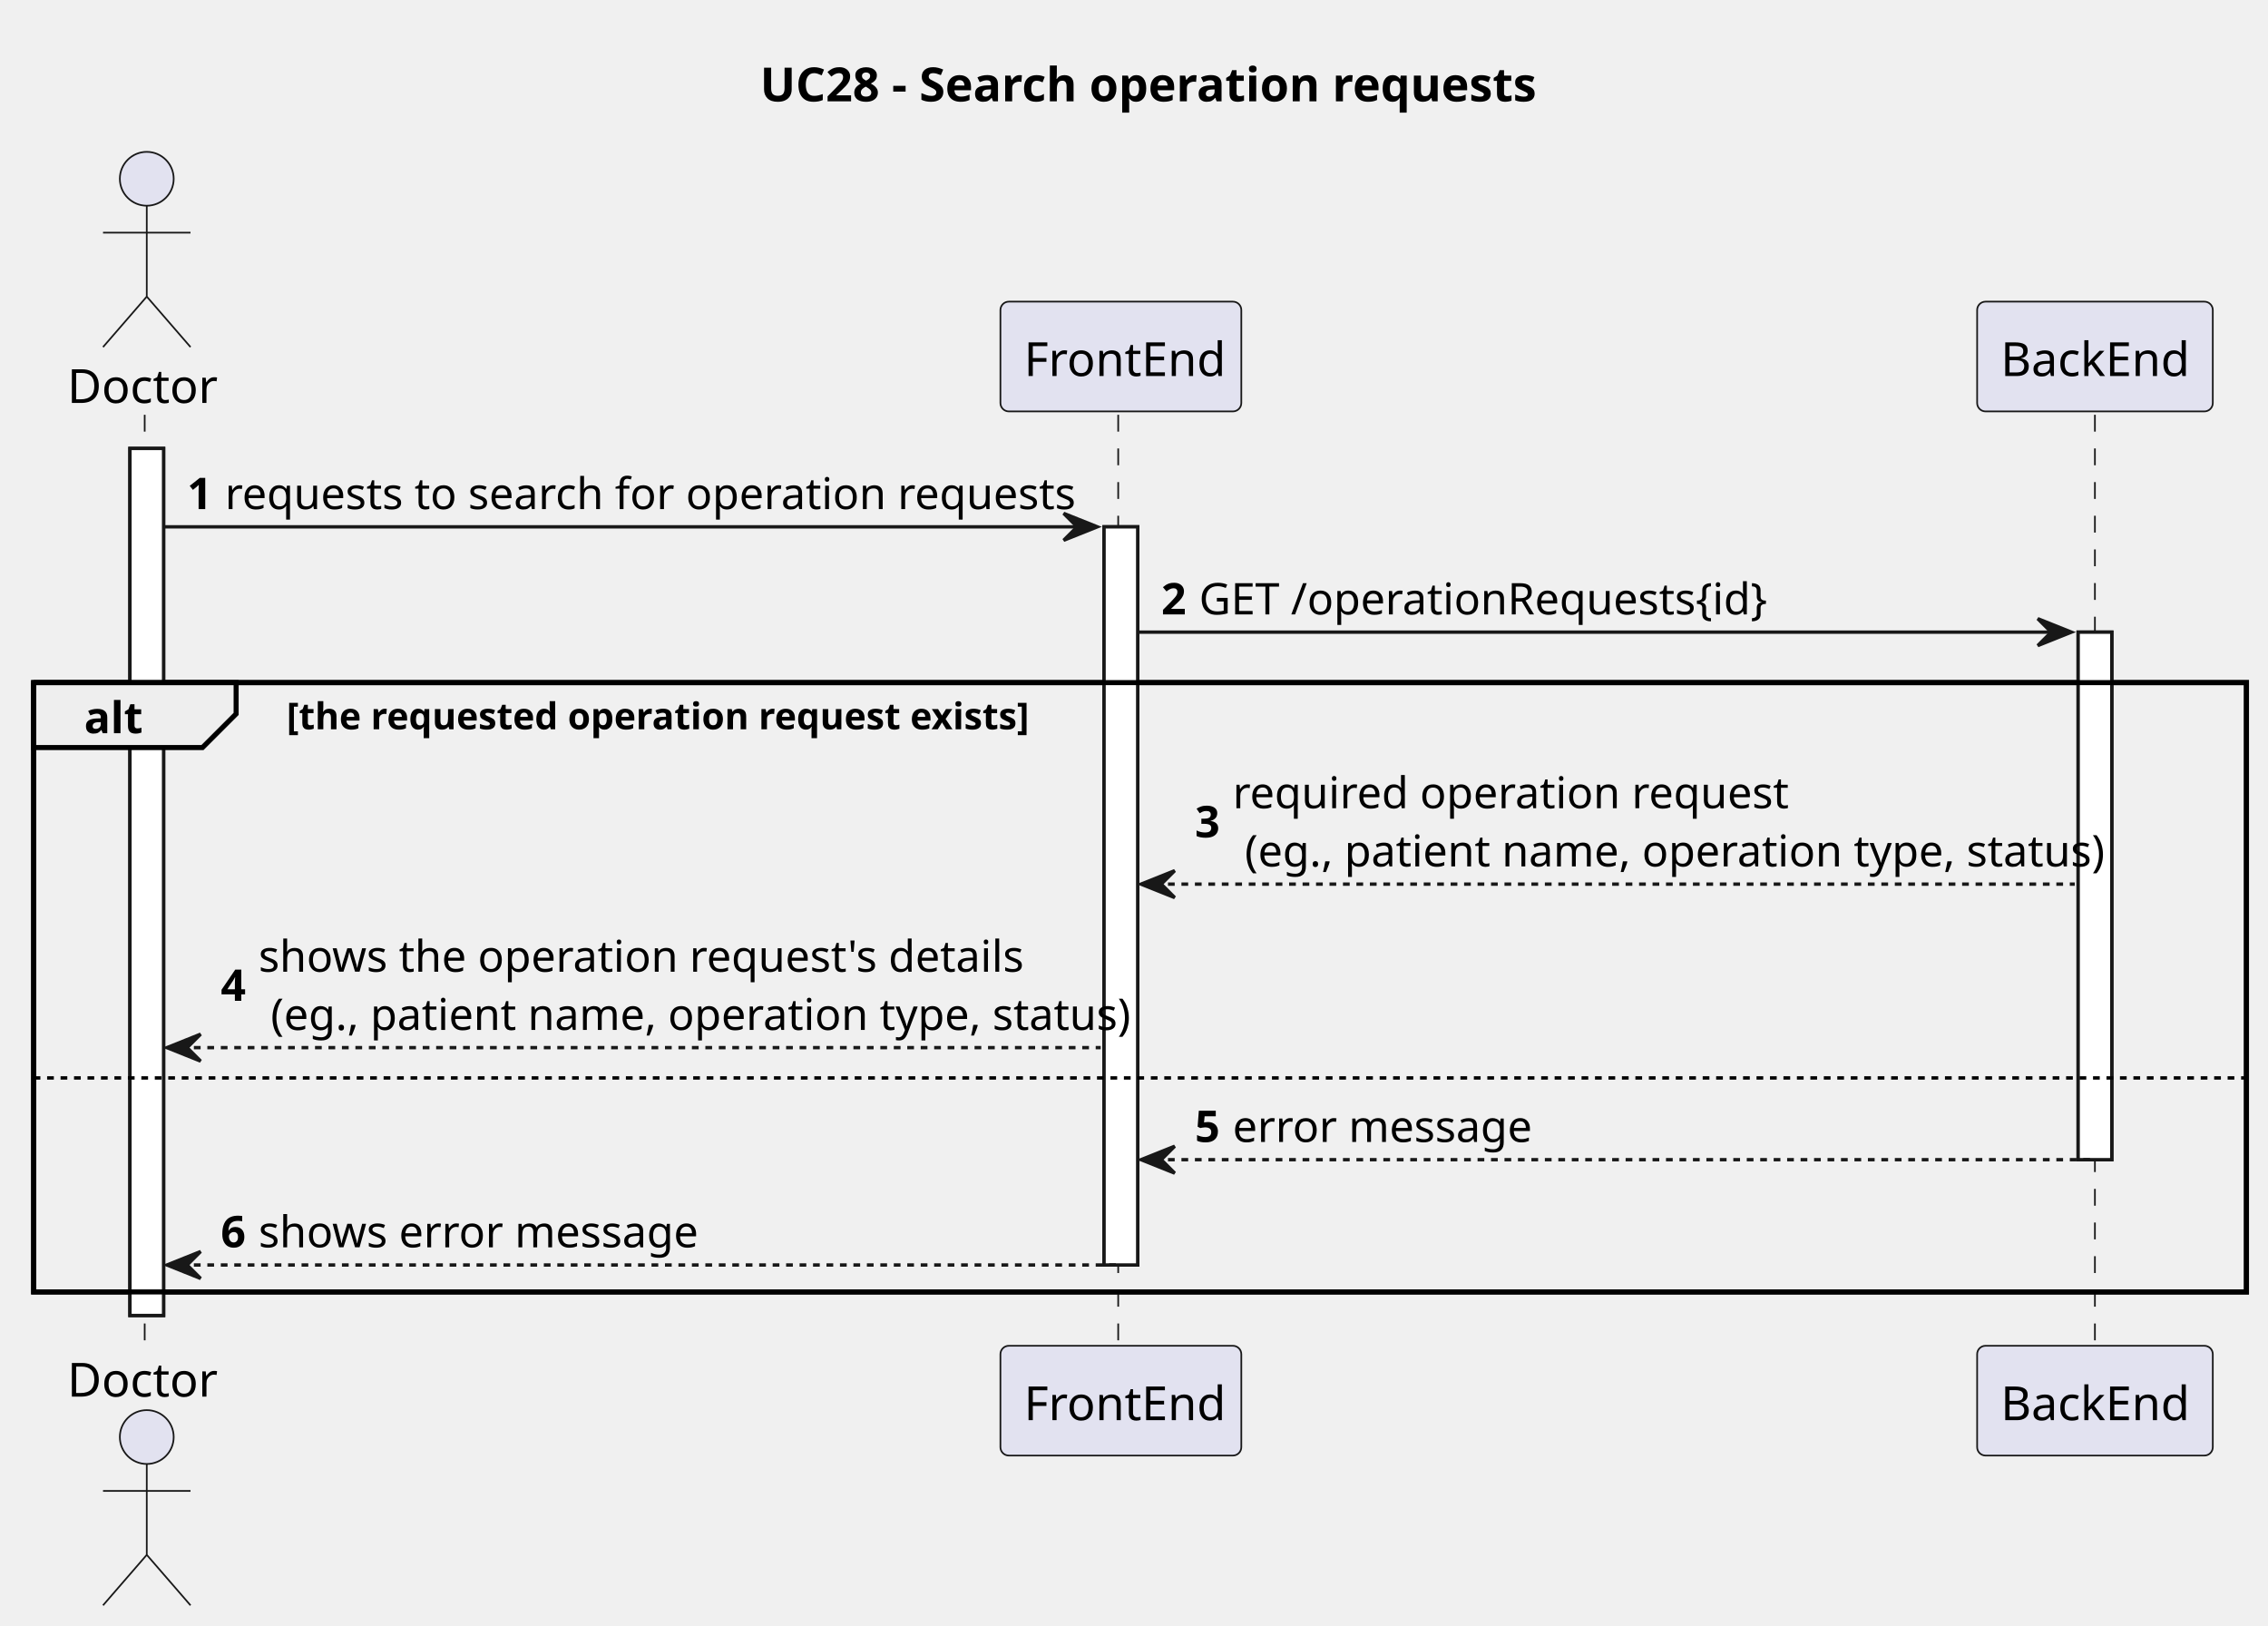
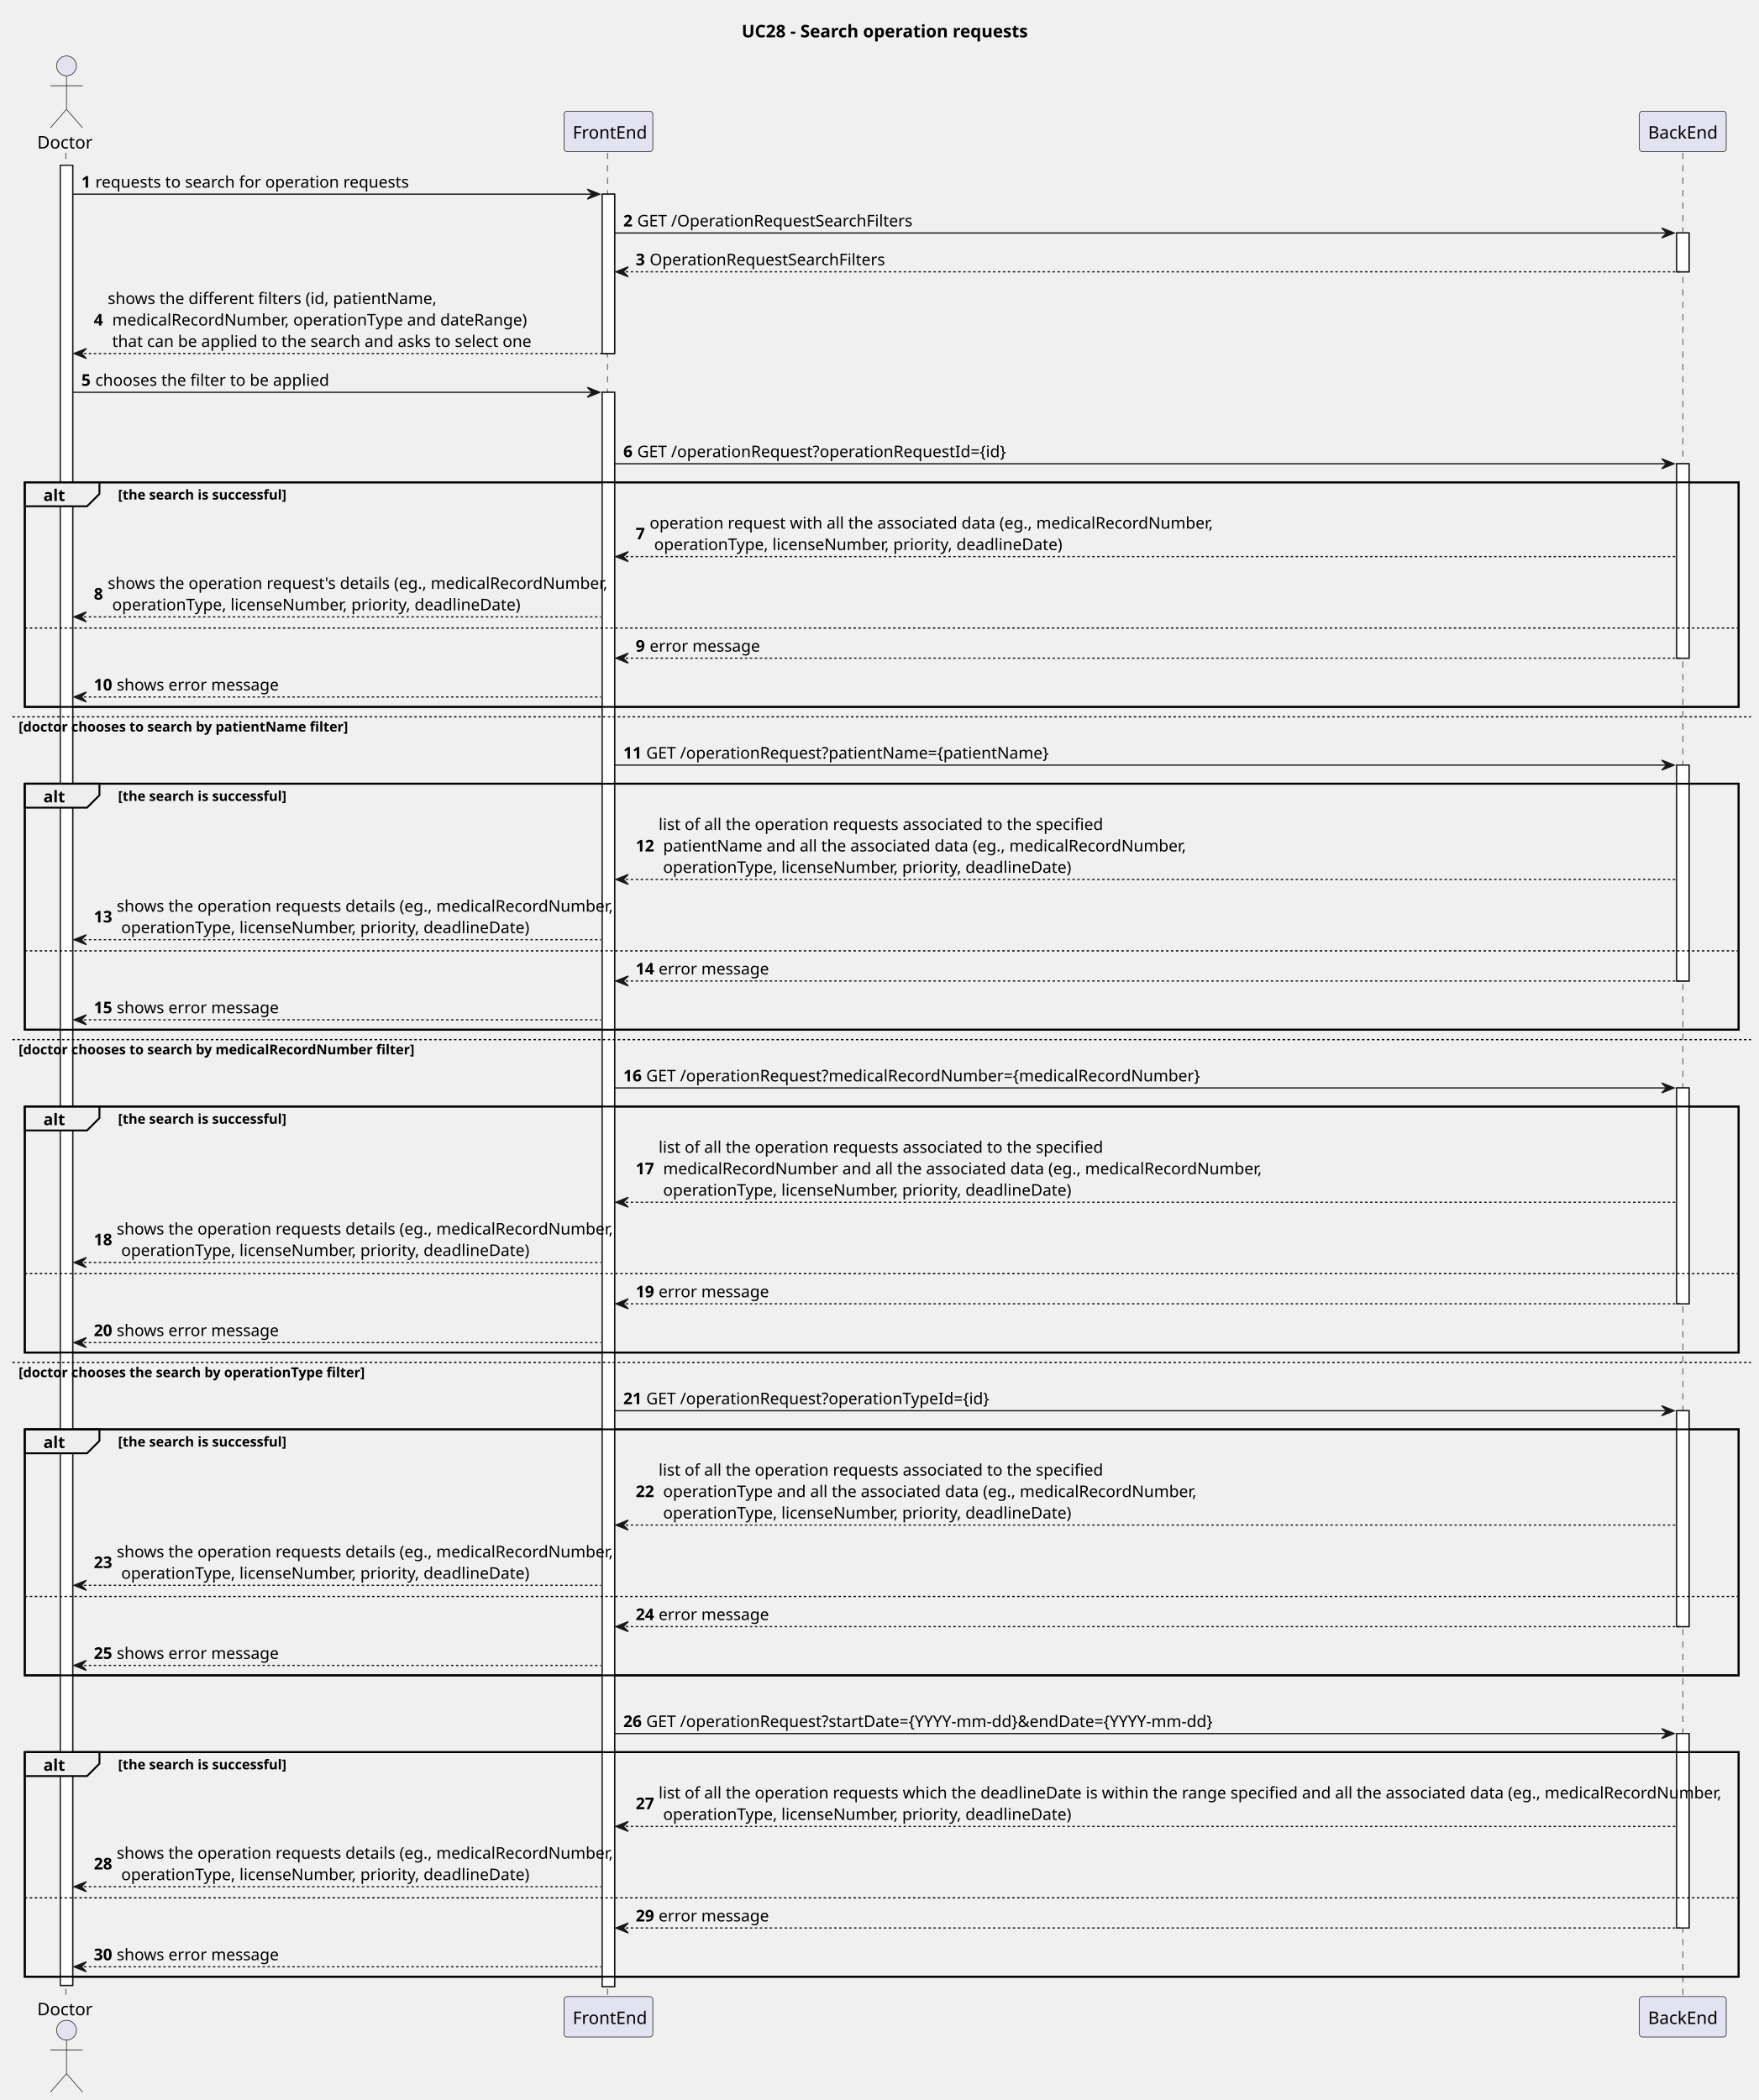
- <svg xmlns="http://www.w3.org/2000/svg" contentStyleType="text/css" height="483px" preserveAspectRatio="none" style="width:674px;height:483px;background:#FFFFFF;" version="1.1" viewBox="0 0 674 483" width="674px" zoomAndPan="magnify">
+ <svg xmlns="http://www.w3.org/2000/svg" contentStyleType="text/css" height="1693px" preserveAspectRatio="none" style="width:1418px;height:1693px;background:#FFFFFF;" version="1.1" viewBox="0 0 1418 1693" width="1418px" zoomAndPan="magnify">
  <defs />
  <g>
-     <text fill="#000000" font-family="sans-serif" font-size="14" font-weight="bold" lengthAdjust="spacing" textLength="224.848" x="225.875" y="30.107">UC28 - Search operation requests</text>
-     <rect fill="#FFFFFF" height="257.619" style="stroke:#181818;stroke-width:1.0;" width="10" x="38.617" y="133.242" />
-     <rect fill="#FFFFFF" height="219.328" style="stroke:#181818;stroke-width:1.0;" width="10" x="328.099" y="156.533" />
-     <rect fill="#FFFFFF" height="156.746" style="stroke:#181818;stroke-width:1.0;" width="10" x="617.58" y="187.824" />
-     <rect fill="none" height="181.037" style="stroke:#000000;stroke-width:1.5;" width="657.597" x="10" y="202.824" />
-     <line style="stroke:#181818;stroke-width:0.5;stroke-dasharray:5.0,5.0;" x1="43" x2="43" y1="123.242" y2="400.861" />
-     <line style="stroke:#181818;stroke-width:0.5;stroke-dasharray:5.0,5.0;" x1="332.306" x2="332.306" y1="123.242" y2="400.861" />
-     <line style="stroke:#181818;stroke-width:0.5;stroke-dasharray:5.0,5.0;" x1="622.563" x2="622.563" y1="123.242" y2="400.861" />
-     <text fill="#000000" font-family="sans-serif" font-size="14" lengthAdjust="spacing" textLength="41.234" x="20" y="119.728">Doctor</text>
-     <ellipse cx="43.617" cy="53.121" fill="#E2E2F0" rx="8" ry="8" style="stroke:#181818;stroke-width:0.5;" />
-     <path d="M43.617,61.121 L43.617,88.121 M30.617,69.121 L56.617,69.121 M43.617,88.121 L30.617,103.121 M43.617,88.121 L56.617,103.121 " fill="none" style="stroke:#181818;stroke-width:0.5;" />
-     <text fill="#000000" font-family="sans-serif" font-size="14" lengthAdjust="spacing" textLength="41.234" x="20" y="414.969">Doctor</text>
-     <ellipse cx="43.617" cy="426.982" fill="#E2E2F0" rx="8" ry="8" style="stroke:#181818;stroke-width:0.5;" />
-     <path d="M43.617,434.982 L43.617,461.982 M30.617,442.982 L56.617,442.982 M43.617,461.982 L30.617,476.982 M43.617,461.982 L56.617,476.982 " fill="none" style="stroke:#181818;stroke-width:0.5;" />
-     <rect fill="#E2E2F0" height="32.621" rx="2.5" ry="2.5" style="stroke:#181818;stroke-width:0.5;" width="71.586" x="297.306" y="89.621" />
-     <text fill="#000000" font-family="sans-serif" font-size="14" lengthAdjust="spacing" textLength="57.586" x="304.306" y="111.728">FrontEnd</text>
-     <rect fill="#E2E2F0" height="32.621" rx="2.5" ry="2.5" style="stroke:#181818;stroke-width:0.5;" width="71.586" x="297.306" y="399.861" />
-     <text fill="#000000" font-family="sans-serif" font-size="14" lengthAdjust="spacing" textLength="57.586" x="304.306" y="421.969">FrontEnd</text>
-     <rect fill="#E2E2F0" height="32.621" rx="2.5" ry="2.5" style="stroke:#181818;stroke-width:0.5;" width="70.034" x="587.563" y="89.621" />
-     <text fill="#000000" font-family="sans-serif" font-size="14" lengthAdjust="spacing" textLength="56.034" x="594.563" y="111.728">BackEnd</text>
-     <rect fill="#E2E2F0" height="32.621" rx="2.5" ry="2.5" style="stroke:#181818;stroke-width:0.5;" width="70.034" x="587.563" y="399.861" />
-     <text fill="#000000" font-family="sans-serif" font-size="14" lengthAdjust="spacing" textLength="56.034" x="594.563" y="421.969">BackEnd</text>
-     <rect fill="#FFFFFF" height="257.619" style="stroke:#181818;stroke-width:1.0;" width="10" x="38.617" y="133.242" />
-     <rect fill="#FFFFFF" height="219.328" style="stroke:#181818;stroke-width:1.0;" width="10" x="328.099" y="156.533" />
-     <rect fill="#FFFFFF" height="156.746" style="stroke:#181818;stroke-width:1.0;" width="10" x="617.58" y="187.824" />
-     <polygon fill="#181818" points="316.099,152.533,326.099,156.533,316.099,160.533,320.099,156.533" style="stroke:#181818;stroke-width:1.0;" />
-     <line style="stroke:#181818;stroke-width:1.0;" x1="48.617" x2="322.099" y1="156.533" y2="156.533" />
-     <text fill="#000000" font-family="sans-serif" font-size="13" font-weight="bold" lengthAdjust="spacing" textLength="7.23" x="55.617" y="151.27">1</text>
-     <text fill="#000000" font-family="sans-serif" font-size="13" lengthAdjust="spacing" textLength="237.022" x="66.847" y="151.27">requests to search for operation requests</text>
-     <polygon fill="#181818" points="605.58,183.824,615.58,187.824,605.58,191.824,609.58,187.824" style="stroke:#181818;stroke-width:1.0;" />
-     <line style="stroke:#181818;stroke-width:1.0;" x1="338.099" x2="611.58" y1="187.824" y2="187.824" />
-     <text fill="#000000" font-family="sans-serif" font-size="13" font-weight="bold" lengthAdjust="spacing" textLength="7.23" x="345.099" y="182.561">2</text>
-     <text fill="#000000" font-family="sans-serif" font-size="13" lengthAdjust="spacing" textLength="161.878" x="356.329" y="182.561">GET /operationRequests{id}</text>
-     <path d="M10,202.824 L70.171,202.824 L70.171,212.115 L60.171,222.115 L10,222.115 L10,202.824 " fill="#EEEEEE" style="stroke:#000000;stroke-width:1.5;" />
-     <rect fill="none" height="181.037" style="stroke:#000000;stroke-width:1.5;" width="657.597" x="10" y="202.824" />
-     <text fill="#000000" font-family="sans-serif" font-size="13" font-weight="bold" lengthAdjust="spacing" textLength="15.171" x="25" y="217.852">alt</text>
-     <text fill="#000000" font-family="sans-serif" font-size="11" font-weight="bold" lengthAdjust="spacing" textLength="209.661" x="85.171" y="216.694">[the requested operation request exists]</text>
-     <polygon fill="#181818" points="349.099,258.697,339.099,262.697,349.099,266.697,345.099,262.697" style="stroke:#181818;stroke-width:1.0;" />
-     <line style="stroke:#181818;stroke-width:1.0;stroke-dasharray:2.0,2.0;" x1="343.099" x2="616.58" y1="262.697" y2="262.697" />
-     <text fill="#000000" font-family="sans-serif" font-size="13" font-weight="bold" lengthAdjust="spacing" textLength="7.23" x="355.099" y="248.789">3</text>
-     <text fill="#000000" font-family="sans-serif" font-size="13" lengthAdjust="spacing" textLength="152.49" x="366.329" y="240.144">required operation request</text>
-     <text fill="#000000" font-family="sans-serif" font-size="13" lengthAdjust="spacing" textLength="240.64" x="369.94" y="257.435">(eg., patient name, operation type, status)</text>
-     <polygon fill="#181818" points="59.617,307.279,49.617,311.279,59.617,315.279,55.617,311.279" style="stroke:#181818;stroke-width:1.0;" />
-     <line style="stroke:#181818;stroke-width:1.0;stroke-dasharray:2.0,2.0;" x1="53.617" x2="327.099" y1="311.279" y2="311.279" />
-     <text fill="#000000" font-family="sans-serif" font-size="13" font-weight="bold" lengthAdjust="spacing" textLength="7.23" x="65.617" y="297.371">4</text>
-     <text fill="#000000" font-family="sans-serif" font-size="13" lengthAdjust="spacing" textLength="213.497" x="76.847" y="288.726">shows the operation request's details</text>
-     <text fill="#000000" font-family="sans-serif" font-size="13" lengthAdjust="spacing" textLength="240.64" x="80.459" y="306.017">(eg., patient name, operation type, status)</text>
-     <line style="stroke:#000000;stroke-width:1.0;stroke-dasharray:2.0,2.0;" x1="10" x2="667.597" y1="320.279" y2="320.279" />
-     <polygon fill="#181818" points="349.099,340.57,339.099,344.57,349.099,348.57,345.099,344.57" style="stroke:#181818;stroke-width:1.0;" />
-     <line style="stroke:#181818;stroke-width:1.0;stroke-dasharray:2.0,2.0;" x1="343.099" x2="621.58" y1="344.57" y2="344.57" />
-     <text fill="#000000" font-family="sans-serif" font-size="13" font-weight="bold" lengthAdjust="spacing" textLength="7.23" x="355.099" y="339.308">5</text>
-     <text fill="#000000" font-family="sans-serif" font-size="13" lengthAdjust="spacing" textLength="83.808" x="366.329" y="339.308">error message</text>
-     <polygon fill="#181818" points="59.617,371.861,49.617,375.861,59.617,379.861,55.617,375.861" style="stroke:#181818;stroke-width:1.0;" />
-     <line style="stroke:#181818;stroke-width:1.0;stroke-dasharray:2.0,2.0;" x1="53.617" x2="332.099" y1="375.861" y2="375.861" />
-     <text fill="#000000" font-family="sans-serif" font-size="13" font-weight="bold" lengthAdjust="spacing" textLength="7.23" x="65.617" y="370.599">6</text>
-     <text fill="#000000" font-family="sans-serif" font-size="13" lengthAdjust="spacing" textLength="124.268" x="76.847" y="370.599">shows error message</text>
+     <text fill="#000000" font-family="sans-serif" font-size="14" font-weight="bold" lengthAdjust="spacing" textLength="224.848" x="597.904" y="30.107">UC28 - Search operation requests</text>
+     <rect fill="#FFFFFF" height="1467.365" style="stroke:#181818;stroke-width:1.0;" width="10" x="48.617" y="133.242" />
+     <rect fill="#FFFFFF" height="128.455" style="stroke:#181818;stroke-width:1.0;" width="10" x="485.491" y="156.533" />
+     <rect fill="#FFFFFF" height="1285.328" style="stroke:#181818;stroke-width:1.0;" width="10" x="485.491" y="316.279" />
+     <rect fill="#FFFFFF" height="31.291" style="stroke:#181818;stroke-width:1.0;" width="10" x="1351.638" y="187.824" />
+     <rect fill="#FFFFFF" height="156.746" style="stroke:#181818;stroke-width:1.0;" width="10" x="1351.638" y="373.861" />
+     <rect fill="#FFFFFF" height="174.037" style="stroke:#181818;stroke-width:1.0;" width="10" x="1351.638" y="616.82" />
+     <rect fill="#FFFFFF" height="174.037" style="stroke:#181818;stroke-width:1.0;" width="10" x="1351.638" y="877.07" />
+     <rect fill="#FFFFFF" height="174.037" style="stroke:#181818;stroke-width:1.0;" width="10" x="1351.638" y="1137.32" />
+     <rect fill="#FFFFFF" height="156.746" style="stroke:#181818;stroke-width:1.0;" width="10" x="1351.638" y="1397.57" />
+     <rect fill="none" height="181.037" style="stroke:#000000;stroke-width:1.5;" width="1381.655" x="20" y="388.861" />
+     <rect fill="none" height="198.328" style="stroke:#000000;stroke-width:1.5;" width="1381.655" x="20" y="631.82" />
+     <rect fill="none" height="198.328" style="stroke:#000000;stroke-width:1.5;" width="1381.655" x="20" y="892.07" />
+     <rect fill="none" height="198.328" style="stroke:#000000;stroke-width:1.5;" width="1381.655" x="20" y="1152.32" />
+     <rect fill="none" height="181.037" style="stroke:#000000;stroke-width:1.5;" width="1381.655" x="20" y="1412.57" />
+     <line style="stroke:#181818;stroke-width:0.5;stroke-dasharray:5.0,5.0;" x1="53" x2="53" y1="123.242" y2="1610.607" />
+     <line style="stroke:#181818;stroke-width:0.5;stroke-dasharray:5.0,5.0;" x1="489.698" x2="489.698" y1="123.242" y2="1610.607" />
+     <line style="stroke:#181818;stroke-width:0.5;stroke-dasharray:5.0,5.0;" x1="1356.621" x2="1356.621" y1="123.242" y2="1610.607" />
+     <text fill="#000000" font-family="sans-serif" font-size="14" lengthAdjust="spacing" textLength="41.234" x="30" y="119.728">Doctor</text>
+     <ellipse cx="53.617" cy="53.121" fill="#E2E2F0" rx="8" ry="8" style="stroke:#181818;stroke-width:0.5;" />
+     <path d="M53.617,61.121 L53.617,88.121 M40.617,69.121 L66.617,69.121 M53.617,88.121 L40.617,103.121 M53.617,88.121 L66.617,103.121 " fill="none" style="stroke:#181818;stroke-width:0.5;" />
+     <text fill="#000000" font-family="sans-serif" font-size="14" lengthAdjust="spacing" textLength="41.234" x="30" y="1624.715">Doctor</text>
+     <ellipse cx="53.617" cy="1636.728" fill="#E2E2F0" rx="8" ry="8" style="stroke:#181818;stroke-width:0.5;" />
+     <path d="M53.617,1644.728 L53.617,1671.728 M40.617,1652.728 L66.617,1652.728 M53.617,1671.728 L40.617,1686.728 M53.617,1671.728 L66.617,1686.728 " fill="none" style="stroke:#181818;stroke-width:0.5;" />
+     <rect fill="#E2E2F0" height="32.621" rx="2.5" ry="2.5" style="stroke:#181818;stroke-width:0.5;" width="71.586" x="454.698" y="89.621" />
+     <text fill="#000000" font-family="sans-serif" font-size="14" lengthAdjust="spacing" textLength="57.586" x="461.698" y="111.728">FrontEnd</text>
+     <rect fill="#E2E2F0" height="32.621" rx="2.5" ry="2.5" style="stroke:#181818;stroke-width:0.5;" width="71.586" x="454.698" y="1609.607" />
+     <text fill="#000000" font-family="sans-serif" font-size="14" lengthAdjust="spacing" textLength="57.586" x="461.698" y="1631.715">FrontEnd</text>
+     <rect fill="#E2E2F0" height="32.621" rx="2.5" ry="2.5" style="stroke:#181818;stroke-width:0.5;" width="70.034" x="1321.621" y="89.621" />
+     <text fill="#000000" font-family="sans-serif" font-size="14" lengthAdjust="spacing" textLength="56.034" x="1328.621" y="111.728">BackEnd</text>
+     <rect fill="#E2E2F0" height="32.621" rx="2.5" ry="2.5" style="stroke:#181818;stroke-width:0.5;" width="70.034" x="1321.621" y="1609.607" />
+     <text fill="#000000" font-family="sans-serif" font-size="14" lengthAdjust="spacing" textLength="56.034" x="1328.621" y="1631.715">BackEnd</text>
+     <rect fill="#FFFFFF" height="1467.365" style="stroke:#181818;stroke-width:1.0;" width="10" x="48.617" y="133.242" />
+     <rect fill="#FFFFFF" height="128.455" style="stroke:#181818;stroke-width:1.0;" width="10" x="485.491" y="156.533" />
+     <rect fill="#FFFFFF" height="1285.328" style="stroke:#181818;stroke-width:1.0;" width="10" x="485.491" y="316.279" />
+     <rect fill="#FFFFFF" height="31.291" style="stroke:#181818;stroke-width:1.0;" width="10" x="1351.638" y="187.824" />
+     <rect fill="#FFFFFF" height="156.746" style="stroke:#181818;stroke-width:1.0;" width="10" x="1351.638" y="373.861" />
+     <rect fill="#FFFFFF" height="174.037" style="stroke:#181818;stroke-width:1.0;" width="10" x="1351.638" y="616.82" />
+     <rect fill="#FFFFFF" height="174.037" style="stroke:#181818;stroke-width:1.0;" width="10" x="1351.638" y="877.07" />
+     <rect fill="#FFFFFF" height="174.037" style="stroke:#181818;stroke-width:1.0;" width="10" x="1351.638" y="1137.32" />
+     <rect fill="#FFFFFF" height="156.746" style="stroke:#181818;stroke-width:1.0;" width="10" x="1351.638" y="1397.57" />
+     <polygon fill="#181818" points="473.491,152.533,483.491,156.533,473.491,160.533,477.491,156.533" style="stroke:#181818;stroke-width:1.0;" />
+     <line style="stroke:#181818;stroke-width:1.0;" x1="58.617" x2="479.491" y1="156.533" y2="156.533" />
+     <text fill="#000000" font-family="sans-serif" font-size="13" font-weight="bold" lengthAdjust="spacing" textLength="7.23" x="65.617" y="151.27">1</text>
+     <text fill="#000000" font-family="sans-serif" font-size="13" lengthAdjust="spacing" textLength="237.022" x="76.847" y="151.27">requests to search for operation requests</text>
+     <polygon fill="#181818" points="1339.638,183.824,1349.638,187.824,1339.638,191.824,1343.638,187.824" style="stroke:#181818;stroke-width:1.0;" />
+     <line style="stroke:#181818;stroke-width:1.0;" x1="495.491" x2="1345.638" y1="187.824" y2="187.824" />
+     <text fill="#000000" font-family="sans-serif" font-size="13" font-weight="bold" lengthAdjust="spacing" textLength="7.23" x="502.491" y="182.561">2</text>
+     <text fill="#000000" font-family="sans-serif" font-size="13" lengthAdjust="spacing" textLength="216.036" x="513.721" y="182.561">GET /OperationRequestSearchFilters</text>
+     <polygon fill="#181818" points="506.491,215.115,496.491,219.115,506.491,223.115,502.491,219.115" style="stroke:#181818;stroke-width:1.0;" />
+     <line style="stroke:#181818;stroke-width:1.0;stroke-dasharray:2.0,2.0;" x1="500.491" x2="1355.638" y1="219.115" y2="219.115" />
+     <text fill="#000000" font-family="sans-serif" font-size="13" font-weight="bold" lengthAdjust="spacing" textLength="7.23" x="512.491" y="213.852">3</text>
+     <text fill="#000000" font-family="sans-serif" font-size="13" lengthAdjust="spacing" textLength="182.089" x="523.721" y="213.852">OperationRequestSearchFilters</text>
+     <polygon fill="#181818" points="69.617,280.988,59.617,284.988,69.617,288.988,65.617,284.988" style="stroke:#181818;stroke-width:1.0;" />
+     <line style="stroke:#181818;stroke-width:1.0;stroke-dasharray:2.0,2.0;" x1="63.617" x2="489.491" y1="284.988" y2="284.988" />
+     <text fill="#000000" font-family="sans-serif" font-size="13" font-weight="bold" lengthAdjust="spacing" textLength="7.23" x="75.617" y="262.435">4</text>
+     <text fill="#000000" font-family="sans-serif" font-size="13" lengthAdjust="spacing" textLength="246.391" x="86.847" y="245.144">shows the different filters (id, patientName,</text>
+     <text fill="#000000" font-family="sans-serif" font-size="13" lengthAdjust="spacing" textLength="320.125" x="90.459" y="262.435">medicalRecordNumber, operationType and dateRange)</text>
+     <text fill="#000000" font-family="sans-serif" font-size="13" lengthAdjust="spacing" textLength="321.604" x="90.459" y="279.726">that can be applied to the search and asks to select one</text>
+     <polygon fill="#181818" points="473.491,312.279,483.491,316.279,473.491,320.279,477.491,316.279" style="stroke:#181818;stroke-width:1.0;" />
+     <line style="stroke:#181818;stroke-width:1.0;" x1="58.617" x2="479.491" y1="316.279" y2="316.279" />
+     <text fill="#000000" font-family="sans-serif" font-size="13" font-weight="bold" lengthAdjust="spacing" textLength="7.23" x="65.617" y="311.017">5</text>
+     <text fill="#000000" font-family="sans-serif" font-size="13" lengthAdjust="spacing" textLength="176.338" x="76.847" y="311.017">chooses the filter to be applied</text>
+     <polygon fill="#181818" points="1339.638,369.861,1349.638,373.861,1339.638,377.861,1343.638,373.861" style="stroke:#181818;stroke-width:1.0;" />
+     <line style="stroke:#181818;stroke-width:1.0;" x1="495.491" x2="1345.638" y1="373.861" y2="373.861" />
+     <text fill="#000000" font-family="sans-serif" font-size="13" font-weight="bold" lengthAdjust="spacing" textLength="7.23" x="502.491" y="368.599">6</text>
+     <text fill="#000000" font-family="sans-serif" font-size="13" lengthAdjust="spacing" textLength="283.67" x="513.721" y="368.599">GET /operationRequest?operationRequestId={id}</text>
+     <path d="M20,388.861 L80.171,388.861 L80.171,398.152 L70.171,408.152 L20,408.152 L20,388.861 " fill="#EEEEEE" style="stroke:#000000;stroke-width:1.5;" />
+     <rect fill="none" height="181.037" style="stroke:#000000;stroke-width:1.5;" width="1381.655" x="20" y="388.861" />
+     <text fill="#000000" font-family="sans-serif" font-size="13" font-weight="bold" lengthAdjust="spacing" textLength="15.171" x="35" y="403.89">alt</text>
+     <text fill="#000000" font-family="sans-serif" font-size="11" font-weight="bold" lengthAdjust="spacing" textLength="134.503" x="95.171" y="402.731">[the search is successful]</text>
+     <polygon fill="#181818" points="506.491,444.734,496.491,448.734,506.491,452.734,502.491,448.734" style="stroke:#181818;stroke-width:1.0;" />
+     <line style="stroke:#181818;stroke-width:1.0;stroke-dasharray:2.0,2.0;" x1="500.491" x2="1350.638" y1="448.734" y2="448.734" />
+     <text fill="#000000" font-family="sans-serif" font-size="13" font-weight="bold" lengthAdjust="spacing" textLength="7.23" x="512.491" y="434.826">7</text>
+     <text fill="#000000" font-family="sans-serif" font-size="13" lengthAdjust="spacing" textLength="430.676" x="523.721" y="426.181">operation request with all the associated data (eg., medicalRecordNumber,</text>
+     <text fill="#000000" font-family="sans-serif" font-size="13" lengthAdjust="spacing" textLength="311.435" x="527.333" y="443.472">operationType, licenseNumber, priority, deadlineDate)</text>
+     <polygon fill="#181818" points="69.617,493.316,59.617,497.316,69.617,501.316,65.617,497.316" style="stroke:#181818;stroke-width:1.0;" />
+     <line style="stroke:#181818;stroke-width:1.0;stroke-dasharray:2.0,2.0;" x1="63.617" x2="484.491" y1="497.316" y2="497.316" />
+     <text fill="#000000" font-family="sans-serif" font-size="13" font-weight="bold" lengthAdjust="spacing" textLength="7.23" x="75.617" y="483.408">8</text>
+     <text fill="#000000" font-family="sans-serif" font-size="13" lengthAdjust="spacing" textLength="383.284" x="86.847" y="474.763">shows the operation request's details (eg., medicalRecordNumber,</text>
+     <text fill="#000000" font-family="sans-serif" font-size="13" lengthAdjust="spacing" textLength="311.435" x="90.459" y="492.054">operationType, licenseNumber, priority, deadlineDate)</text>
+     <line style="stroke:#000000;stroke-width:1.0;stroke-dasharray:2.0,2.0;" x1="20" x2="1401.655" y1="506.316" y2="506.316" />
+     <polygon fill="#181818" points="506.491,526.607,496.491,530.607,506.491,534.607,502.491,530.607" style="stroke:#181818;stroke-width:1.0;" />
+     <line style="stroke:#181818;stroke-width:1.0;stroke-dasharray:2.0,2.0;" x1="500.491" x2="1355.638" y1="530.607" y2="530.607" />
+     <text fill="#000000" font-family="sans-serif" font-size="13" font-weight="bold" lengthAdjust="spacing" textLength="7.23" x="512.491" y="525.345">9</text>
+     <text fill="#000000" font-family="sans-serif" font-size="13" lengthAdjust="spacing" textLength="83.808" x="523.721" y="525.345">error message</text>
+     <polygon fill="#181818" points="69.617,557.898,59.617,561.898,69.617,565.898,65.617,561.898" style="stroke:#181818;stroke-width:1.0;" />
+     <line style="stroke:#181818;stroke-width:1.0;stroke-dasharray:2.0,2.0;" x1="63.617" x2="484.491" y1="561.898" y2="561.898" />
+     <text fill="#000000" font-family="sans-serif" font-size="13" font-weight="bold" lengthAdjust="spacing" textLength="14.46" x="75.617" y="556.636">10</text>
+     <text fill="#000000" font-family="sans-serif" font-size="13" lengthAdjust="spacing" textLength="124.268" x="94.077" y="556.636">shows error message</text>
+     <line style="stroke:#000000;stroke-width:1.0;stroke-dasharray:2.0,2.0;" x1="10" x2="1411.655" y1="577.898" y2="577.898" />
+     <text fill="#000000" font-family="sans-serif" font-size="11" font-weight="bold" lengthAdjust="spacing" textLength="253.054" x="15" y="589.769">[doctor chooses to search by patientName filter]</text>
+     <polygon fill="#181818" points="1339.638,612.82,1349.638,616.82,1339.638,620.82,1343.638,616.82" style="stroke:#181818;stroke-width:1.0;" />
+     <line style="stroke:#181818;stroke-width:1.0;" x1="495.491" x2="1345.638" y1="616.82" y2="616.82" />
+     <text fill="#000000" font-family="sans-serif" font-size="13" font-weight="bold" lengthAdjust="spacing" textLength="14.46" x="502.491" y="611.558">11</text>
+     <text fill="#000000" font-family="sans-serif" font-size="13" lengthAdjust="spacing" textLength="307.5" x="520.951" y="611.558">GET /operationRequest?patientName={patientName}</text>
+     <path d="M20,631.82 L80.171,631.82 L80.171,641.111 L70.171,651.111 L20,651.111 L20,631.82 " fill="#EEEEEE" style="stroke:#000000;stroke-width:1.5;" />
+     <rect fill="none" height="198.328" style="stroke:#000000;stroke-width:1.5;" width="1381.655" x="20" y="631.82" />
+     <text fill="#000000" font-family="sans-serif" font-size="13" font-weight="bold" lengthAdjust="spacing" textLength="15.171" x="35" y="646.849">alt</text>
+     <text fill="#000000" font-family="sans-serif" font-size="11" font-weight="bold" lengthAdjust="spacing" textLength="134.503" x="95.171" y="645.69">[the search is successful]</text>
+     <polygon fill="#181818" points="506.491,704.984,496.491,708.984,506.491,712.984,502.491,708.984" style="stroke:#181818;stroke-width:1.0;" />
+     <line style="stroke:#181818;stroke-width:1.0;stroke-dasharray:2.0,2.0;" x1="500.491" x2="1350.638" y1="708.984" y2="708.984" />
+     <text fill="#000000" font-family="sans-serif" font-size="13" font-weight="bold" lengthAdjust="spacing" textLength="14.46" x="512.491" y="686.431">12</text>
+     <text fill="#000000" font-family="sans-serif" font-size="13" lengthAdjust="spacing" textLength="336.756" x="530.951" y="669.14">list of all the operation requests associated to the specified</text>
+     <text fill="#000000" font-family="sans-serif" font-size="13" lengthAdjust="spacing" textLength="401.775" x="534.563" y="686.431">patientName and all the associated data (eg., medicalRecordNumber,</text>
+     <text fill="#000000" font-family="sans-serif" font-size="13" lengthAdjust="spacing" textLength="311.435" x="534.563" y="703.722">operationType, licenseNumber, priority, deadlineDate)</text>
+     <polygon fill="#181818" points="69.617,753.566,59.617,757.566,69.617,761.566,65.617,757.566" style="stroke:#181818;stroke-width:1.0;" />
+     <line style="stroke:#181818;stroke-width:1.0;stroke-dasharray:2.0,2.0;" x1="63.617" x2="484.491" y1="757.566" y2="757.566" />
+     <text fill="#000000" font-family="sans-serif" font-size="13" font-weight="bold" lengthAdjust="spacing" textLength="14.46" x="75.617" y="743.658">13</text>
+     <text fill="#000000" font-family="sans-serif" font-size="13" lengthAdjust="spacing" textLength="380.802" x="94.077" y="735.013">shows the operation requests details (eg., medicalRecordNumber,</text>
+     <text fill="#000000" font-family="sans-serif" font-size="13" lengthAdjust="spacing" textLength="311.435" x="97.689" y="752.304">operationType, licenseNumber, priority, deadlineDate)</text>
+     <line style="stroke:#000000;stroke-width:1.0;stroke-dasharray:2.0,2.0;" x1="20" x2="1401.655" y1="766.566" y2="766.566" />
+     <polygon fill="#181818" points="506.491,786.857,496.491,790.857,506.491,794.857,502.491,790.857" style="stroke:#181818;stroke-width:1.0;" />
+     <line style="stroke:#181818;stroke-width:1.0;stroke-dasharray:2.0,2.0;" x1="500.491" x2="1355.638" y1="790.857" y2="790.857" />
+     <text fill="#000000" font-family="sans-serif" font-size="13" font-weight="bold" lengthAdjust="spacing" textLength="14.46" x="512.491" y="785.595">14</text>
+     <text fill="#000000" font-family="sans-serif" font-size="13" lengthAdjust="spacing" textLength="83.808" x="530.951" y="785.595">error message</text>
+     <polygon fill="#181818" points="69.617,818.148,59.617,822.148,69.617,826.148,65.617,822.148" style="stroke:#181818;stroke-width:1.0;" />
+     <line style="stroke:#181818;stroke-width:1.0;stroke-dasharray:2.0,2.0;" x1="63.617" x2="484.491" y1="822.148" y2="822.148" />
+     <text fill="#000000" font-family="sans-serif" font-size="13" font-weight="bold" lengthAdjust="spacing" textLength="14.46" x="75.617" y="816.886">15</text>
+     <text fill="#000000" font-family="sans-serif" font-size="13" lengthAdjust="spacing" textLength="124.268" x="94.077" y="816.886">shows error message</text>
+     <line style="stroke:#000000;stroke-width:1.0;stroke-dasharray:2.0,2.0;" x1="10" x2="1411.655" y1="838.148" y2="838.148" />
+     <text fill="#000000" font-family="sans-serif" font-size="11" font-weight="bold" lengthAdjust="spacing" textLength="307.463" x="15" y="850.019">[doctor chooses to search by medicalRecordNumber filter]</text>
+     <polygon fill="#181818" points="1339.638,873.07,1349.638,877.07,1339.638,881.07,1343.638,877.07" style="stroke:#181818;stroke-width:1.0;" />
+     <line style="stroke:#181818;stroke-width:1.0;" x1="495.491" x2="1345.638" y1="877.07" y2="877.07" />
+     <text fill="#000000" font-family="sans-serif" font-size="13" font-weight="bold" lengthAdjust="spacing" textLength="14.46" x="502.491" y="871.808">16</text>
+     <text fill="#000000" font-family="sans-serif" font-size="13" lengthAdjust="spacing" textLength="425.959" x="520.951" y="871.808">GET /operationRequest?medicalRecordNumber={medicalRecordNumber}</text>
+     <path d="M20,892.07 L80.171,892.07 L80.171,901.361 L70.171,911.361 L20,911.361 L20,892.07 " fill="#EEEEEE" style="stroke:#000000;stroke-width:1.5;" />
+     <rect fill="none" height="198.328" style="stroke:#000000;stroke-width:1.5;" width="1381.655" x="20" y="892.07" />
+     <text fill="#000000" font-family="sans-serif" font-size="13" font-weight="bold" lengthAdjust="spacing" textLength="15.171" x="35" y="907.099">alt</text>
+     <text fill="#000000" font-family="sans-serif" font-size="11" font-weight="bold" lengthAdjust="spacing" textLength="134.503" x="95.171" y="905.94">[the search is successful]</text>
+     <polygon fill="#181818" points="506.491,965.234,496.491,969.234,506.491,973.234,502.491,969.234" style="stroke:#181818;stroke-width:1.0;" />
+     <line style="stroke:#181818;stroke-width:1.0;stroke-dasharray:2.0,2.0;" x1="500.491" x2="1350.638" y1="969.234" y2="969.234" />
+     <text fill="#000000" font-family="sans-serif" font-size="13" font-weight="bold" lengthAdjust="spacing" textLength="14.46" x="512.491" y="946.681">17</text>
+     <text fill="#000000" font-family="sans-serif" font-size="13" lengthAdjust="spacing" textLength="336.756" x="530.951" y="929.39">list of all the operation requests associated to the specified</text>
+     <text fill="#000000" font-family="sans-serif" font-size="13" lengthAdjust="spacing" textLength="461.005" x="534.563" y="946.681">medicalRecordNumber and all the associated data (eg., medicalRecordNumber,</text>
+     <text fill="#000000" font-family="sans-serif" font-size="13" lengthAdjust="spacing" textLength="311.435" x="534.563" y="963.972">operationType, licenseNumber, priority, deadlineDate)</text>
+     <polygon fill="#181818" points="69.617,1013.816,59.617,1017.816,69.617,1021.816,65.617,1017.816" style="stroke:#181818;stroke-width:1.0;" />
+     <line style="stroke:#181818;stroke-width:1.0;stroke-dasharray:2.0,2.0;" x1="63.617" x2="484.491" y1="1017.816" y2="1017.816" />
+     <text fill="#000000" font-family="sans-serif" font-size="13" font-weight="bold" lengthAdjust="spacing" textLength="14.46" x="75.617" y="1003.908">18</text>
+     <text fill="#000000" font-family="sans-serif" font-size="13" lengthAdjust="spacing" textLength="380.802" x="94.077" y="995.263">shows the operation requests details (eg., medicalRecordNumber,</text>
+     <text fill="#000000" font-family="sans-serif" font-size="13" lengthAdjust="spacing" textLength="311.435" x="97.689" y="1012.554">operationType, licenseNumber, priority, deadlineDate)</text>
+     <line style="stroke:#000000;stroke-width:1.0;stroke-dasharray:2.0,2.0;" x1="20" x2="1401.655" y1="1026.816" y2="1026.816" />
+     <polygon fill="#181818" points="506.491,1047.107,496.491,1051.107,506.491,1055.107,502.491,1051.107" style="stroke:#181818;stroke-width:1.0;" />
+     <line style="stroke:#181818;stroke-width:1.0;stroke-dasharray:2.0,2.0;" x1="500.491" x2="1355.638" y1="1051.107" y2="1051.107" />
+     <text fill="#000000" font-family="sans-serif" font-size="13" font-weight="bold" lengthAdjust="spacing" textLength="14.46" x="512.491" y="1045.845">19</text>
+     <text fill="#000000" font-family="sans-serif" font-size="13" lengthAdjust="spacing" textLength="83.808" x="530.951" y="1045.845">error message</text>
+     <polygon fill="#181818" points="69.617,1078.398,59.617,1082.398,69.617,1086.398,65.617,1082.398" style="stroke:#181818;stroke-width:1.0;" />
+     <line style="stroke:#181818;stroke-width:1.0;stroke-dasharray:2.0,2.0;" x1="63.617" x2="484.491" y1="1082.398" y2="1082.398" />
+     <text fill="#000000" font-family="sans-serif" font-size="13" font-weight="bold" lengthAdjust="spacing" textLength="14.46" x="75.617" y="1077.136">20</text>
+     <text fill="#000000" font-family="sans-serif" font-size="13" lengthAdjust="spacing" textLength="124.268" x="94.077" y="1077.136">shows error message</text>
+     <line style="stroke:#000000;stroke-width:1.0;stroke-dasharray:2.0,2.0;" x1="10" x2="1411.655" y1="1098.398" y2="1098.398" />
+     <text fill="#000000" font-family="sans-serif" font-size="11" font-weight="bold" lengthAdjust="spacing" textLength="268.941" x="15" y="1110.269">[doctor chooses the search by operationType filter]</text>
+     <polygon fill="#181818" points="1339.638,1133.32,1349.638,1137.32,1339.638,1141.32,1343.638,1137.32" style="stroke:#181818;stroke-width:1.0;" />
+     <line style="stroke:#181818;stroke-width:1.0;" x1="495.491" x2="1345.638" y1="1137.32" y2="1137.32" />
+     <text fill="#000000" font-family="sans-serif" font-size="13" font-weight="bold" lengthAdjust="spacing" textLength="14.46" x="502.491" y="1132.058">21</text>
+     <text fill="#000000" font-family="sans-serif" font-size="13" lengthAdjust="spacing" textLength="264.151" x="520.951" y="1132.058">GET /operationRequest?operationTypeId={id}</text>
+     <path d="M20,1152.32 L80.171,1152.32 L80.171,1161.611 L70.171,1171.611 L20,1171.611 L20,1152.32 " fill="#EEEEEE" style="stroke:#000000;stroke-width:1.5;" />
+     <rect fill="none" height="198.328" style="stroke:#000000;stroke-width:1.5;" width="1381.655" x="20" y="1152.32" />
+     <text fill="#000000" font-family="sans-serif" font-size="13" font-weight="bold" lengthAdjust="spacing" textLength="15.171" x="35" y="1167.349">alt</text>
+     <text fill="#000000" font-family="sans-serif" font-size="11" font-weight="bold" lengthAdjust="spacing" textLength="134.503" x="95.171" y="1166.19">[the search is successful]</text>
+     <polygon fill="#181818" points="506.491,1225.484,496.491,1229.484,506.491,1233.484,502.491,1229.484" style="stroke:#181818;stroke-width:1.0;" />
+     <line style="stroke:#181818;stroke-width:1.0;stroke-dasharray:2.0,2.0;" x1="500.491" x2="1350.638" y1="1229.484" y2="1229.484" />
+     <text fill="#000000" font-family="sans-serif" font-size="13" font-weight="bold" lengthAdjust="spacing" textLength="14.46" x="512.491" y="1206.931">22</text>
+     <text fill="#000000" font-family="sans-serif" font-size="13" lengthAdjust="spacing" textLength="336.756" x="530.951" y="1189.64">list of all the operation requests associated to the specified</text>
+     <text fill="#000000" font-family="sans-serif" font-size="13" lengthAdjust="spacing" textLength="411.176" x="534.563" y="1206.931">operationType and all the associated data (eg., medicalRecordNumber,</text>
+     <text fill="#000000" font-family="sans-serif" font-size="13" lengthAdjust="spacing" textLength="311.435" x="534.563" y="1224.222">operationType, licenseNumber, priority, deadlineDate)</text>
+     <polygon fill="#181818" points="69.617,1274.066,59.617,1278.066,69.617,1282.066,65.617,1278.066" style="stroke:#181818;stroke-width:1.0;" />
+     <line style="stroke:#181818;stroke-width:1.0;stroke-dasharray:2.0,2.0;" x1="63.617" x2="484.491" y1="1278.066" y2="1278.066" />
+     <text fill="#000000" font-family="sans-serif" font-size="13" font-weight="bold" lengthAdjust="spacing" textLength="14.46" x="75.617" y="1264.158">23</text>
+     <text fill="#000000" font-family="sans-serif" font-size="13" lengthAdjust="spacing" textLength="380.802" x="94.077" y="1255.513">shows the operation requests details (eg., medicalRecordNumber,</text>
+     <text fill="#000000" font-family="sans-serif" font-size="13" lengthAdjust="spacing" textLength="311.435" x="97.689" y="1272.804">operationType, licenseNumber, priority, deadlineDate)</text>
+     <line style="stroke:#000000;stroke-width:1.0;stroke-dasharray:2.0,2.0;" x1="20" x2="1401.655" y1="1287.066" y2="1287.066" />
+     <polygon fill="#181818" points="506.491,1307.357,496.491,1311.357,506.491,1315.357,502.491,1311.357" style="stroke:#181818;stroke-width:1.0;" />
+     <line style="stroke:#181818;stroke-width:1.0;stroke-dasharray:2.0,2.0;" x1="500.491" x2="1355.638" y1="1311.357" y2="1311.357" />
+     <text fill="#000000" font-family="sans-serif" font-size="13" font-weight="bold" lengthAdjust="spacing" textLength="14.46" x="512.491" y="1306.095">24</text>
+     <text fill="#000000" font-family="sans-serif" font-size="13" lengthAdjust="spacing" textLength="83.808" x="530.951" y="1306.095">error message</text>
+     <polygon fill="#181818" points="69.617,1338.648,59.617,1342.648,69.617,1346.648,65.617,1342.648" style="stroke:#181818;stroke-width:1.0;" />
+     <line style="stroke:#181818;stroke-width:1.0;stroke-dasharray:2.0,2.0;" x1="63.617" x2="484.491" y1="1342.648" y2="1342.648" />
+     <text fill="#000000" font-family="sans-serif" font-size="13" font-weight="bold" lengthAdjust="spacing" textLength="14.46" x="75.617" y="1337.386">25</text>
+     <text fill="#000000" font-family="sans-serif" font-size="13" lengthAdjust="spacing" textLength="124.268" x="94.077" y="1337.386">shows error message</text>
+     <polygon fill="#181818" points="1339.638,1393.57,1349.638,1397.57,1339.638,1401.57,1343.638,1397.57" style="stroke:#181818;stroke-width:1.0;" />
+     <line style="stroke:#181818;stroke-width:1.0;" x1="495.491" x2="1345.638" y1="1397.57" y2="1397.57" />
+     <text fill="#000000" font-family="sans-serif" font-size="13" font-weight="bold" lengthAdjust="spacing" textLength="14.46" x="502.491" y="1392.308">26</text>
+     <text fill="#000000" font-family="sans-serif" font-size="13" lengthAdjust="spacing" textLength="445.84" x="520.951" y="1392.308">GET /operationRequest?startDate={YYYY-mm-dd}&amp;endDate={YYYY-mm-dd}</text>
+     <path d="M20,1412.57 L80.171,1412.57 L80.171,1421.861 L70.171,1431.861 L20,1431.861 L20,1412.57 " fill="#EEEEEE" style="stroke:#000000;stroke-width:1.5;" />
+     <rect fill="none" height="181.037" style="stroke:#000000;stroke-width:1.5;" width="1381.655" x="20" y="1412.57" />
+     <text fill="#000000" font-family="sans-serif" font-size="13" font-weight="bold" lengthAdjust="spacing" textLength="15.171" x="35" y="1427.599">alt</text>
+     <text fill="#000000" font-family="sans-serif" font-size="11" font-weight="bold" lengthAdjust="spacing" textLength="134.503" x="95.171" y="1426.44">[the search is successful]</text>
+     <polygon fill="#181818" points="506.491,1468.443,496.491,1472.443,506.491,1476.443,502.491,1472.443" style="stroke:#181818;stroke-width:1.0;" />
+     <line style="stroke:#181818;stroke-width:1.0;stroke-dasharray:2.0,2.0;" x1="500.491" x2="1350.638" y1="1472.443" y2="1472.443" />
+     <text fill="#000000" font-family="sans-serif" font-size="13" font-weight="bold" lengthAdjust="spacing" textLength="14.46" x="512.491" y="1458.535">27</text>
+     <text fill="#000000" font-family="sans-serif" font-size="13" lengthAdjust="spacing" textLength="810.075" x="530.951" y="1449.89">list of all the operation requests which the deadlineDate is within the range specified and all the associated data (eg., medicalRecordNumber,</text>
+     <text fill="#000000" font-family="sans-serif" font-size="13" lengthAdjust="spacing" textLength="311.435" x="534.563" y="1467.181">operationType, licenseNumber, priority, deadlineDate)</text>
+     <polygon fill="#181818" points="69.617,1517.025,59.617,1521.025,69.617,1525.025,65.617,1521.025" style="stroke:#181818;stroke-width:1.0;" />
+     <line style="stroke:#181818;stroke-width:1.0;stroke-dasharray:2.0,2.0;" x1="63.617" x2="484.491" y1="1521.025" y2="1521.025" />
+     <text fill="#000000" font-family="sans-serif" font-size="13" font-weight="bold" lengthAdjust="spacing" textLength="14.46" x="75.617" y="1507.117">28</text>
+     <text fill="#000000" font-family="sans-serif" font-size="13" lengthAdjust="spacing" textLength="380.802" x="94.077" y="1498.472">shows the operation requests details (eg., medicalRecordNumber,</text>
+     <text fill="#000000" font-family="sans-serif" font-size="13" lengthAdjust="spacing" textLength="311.435" x="97.689" y="1515.763">operationType, licenseNumber, priority, deadlineDate)</text>
+     <line style="stroke:#000000;stroke-width:1.0;stroke-dasharray:2.0,2.0;" x1="20" x2="1401.655" y1="1530.025" y2="1530.025" />
+     <polygon fill="#181818" points="506.491,1550.316,496.491,1554.316,506.491,1558.316,502.491,1554.316" style="stroke:#181818;stroke-width:1.0;" />
+     <line style="stroke:#181818;stroke-width:1.0;stroke-dasharray:2.0,2.0;" x1="500.491" x2="1355.638" y1="1554.316" y2="1554.316" />
+     <text fill="#000000" font-family="sans-serif" font-size="13" font-weight="bold" lengthAdjust="spacing" textLength="14.46" x="512.491" y="1549.054">29</text>
+     <text fill="#000000" font-family="sans-serif" font-size="13" lengthAdjust="spacing" textLength="83.808" x="530.951" y="1549.054">error message</text>
+     <polygon fill="#181818" points="69.617,1581.607,59.617,1585.607,69.617,1589.607,65.617,1585.607" style="stroke:#181818;stroke-width:1.0;" />
+     <line style="stroke:#181818;stroke-width:1.0;stroke-dasharray:2.0,2.0;" x1="63.617" x2="484.491" y1="1585.607" y2="1585.607" />
+     <text fill="#000000" font-family="sans-serif" font-size="13" font-weight="bold" lengthAdjust="spacing" textLength="14.46" x="75.617" y="1580.345">30</text>
+     <text fill="#000000" font-family="sans-serif" font-size="13" lengthAdjust="spacing" textLength="124.268" x="94.077" y="1580.345">shows error message</text>
  </g>
</svg>
